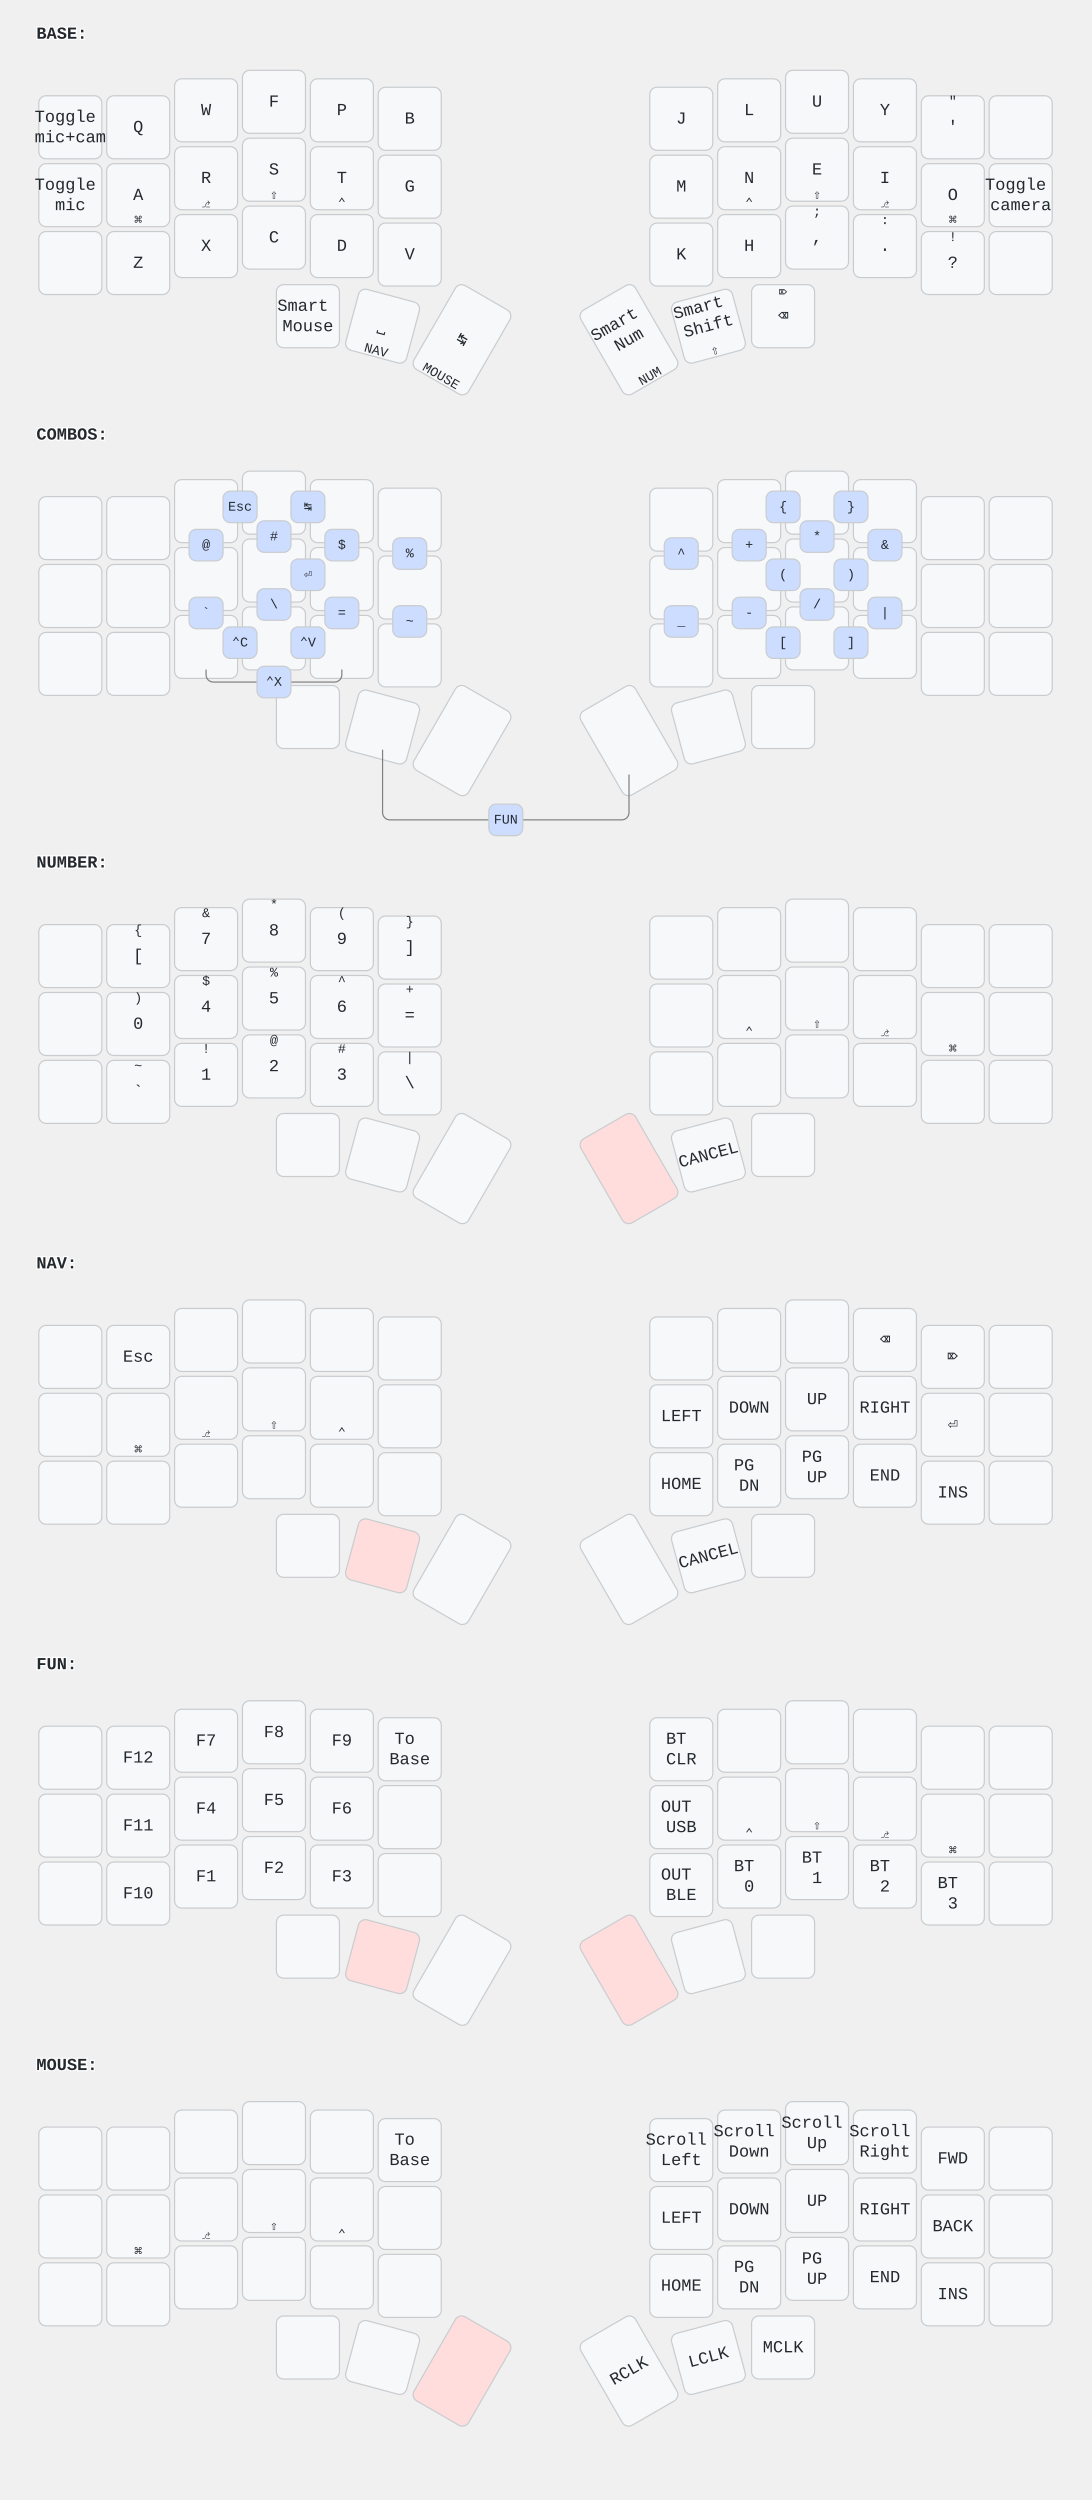
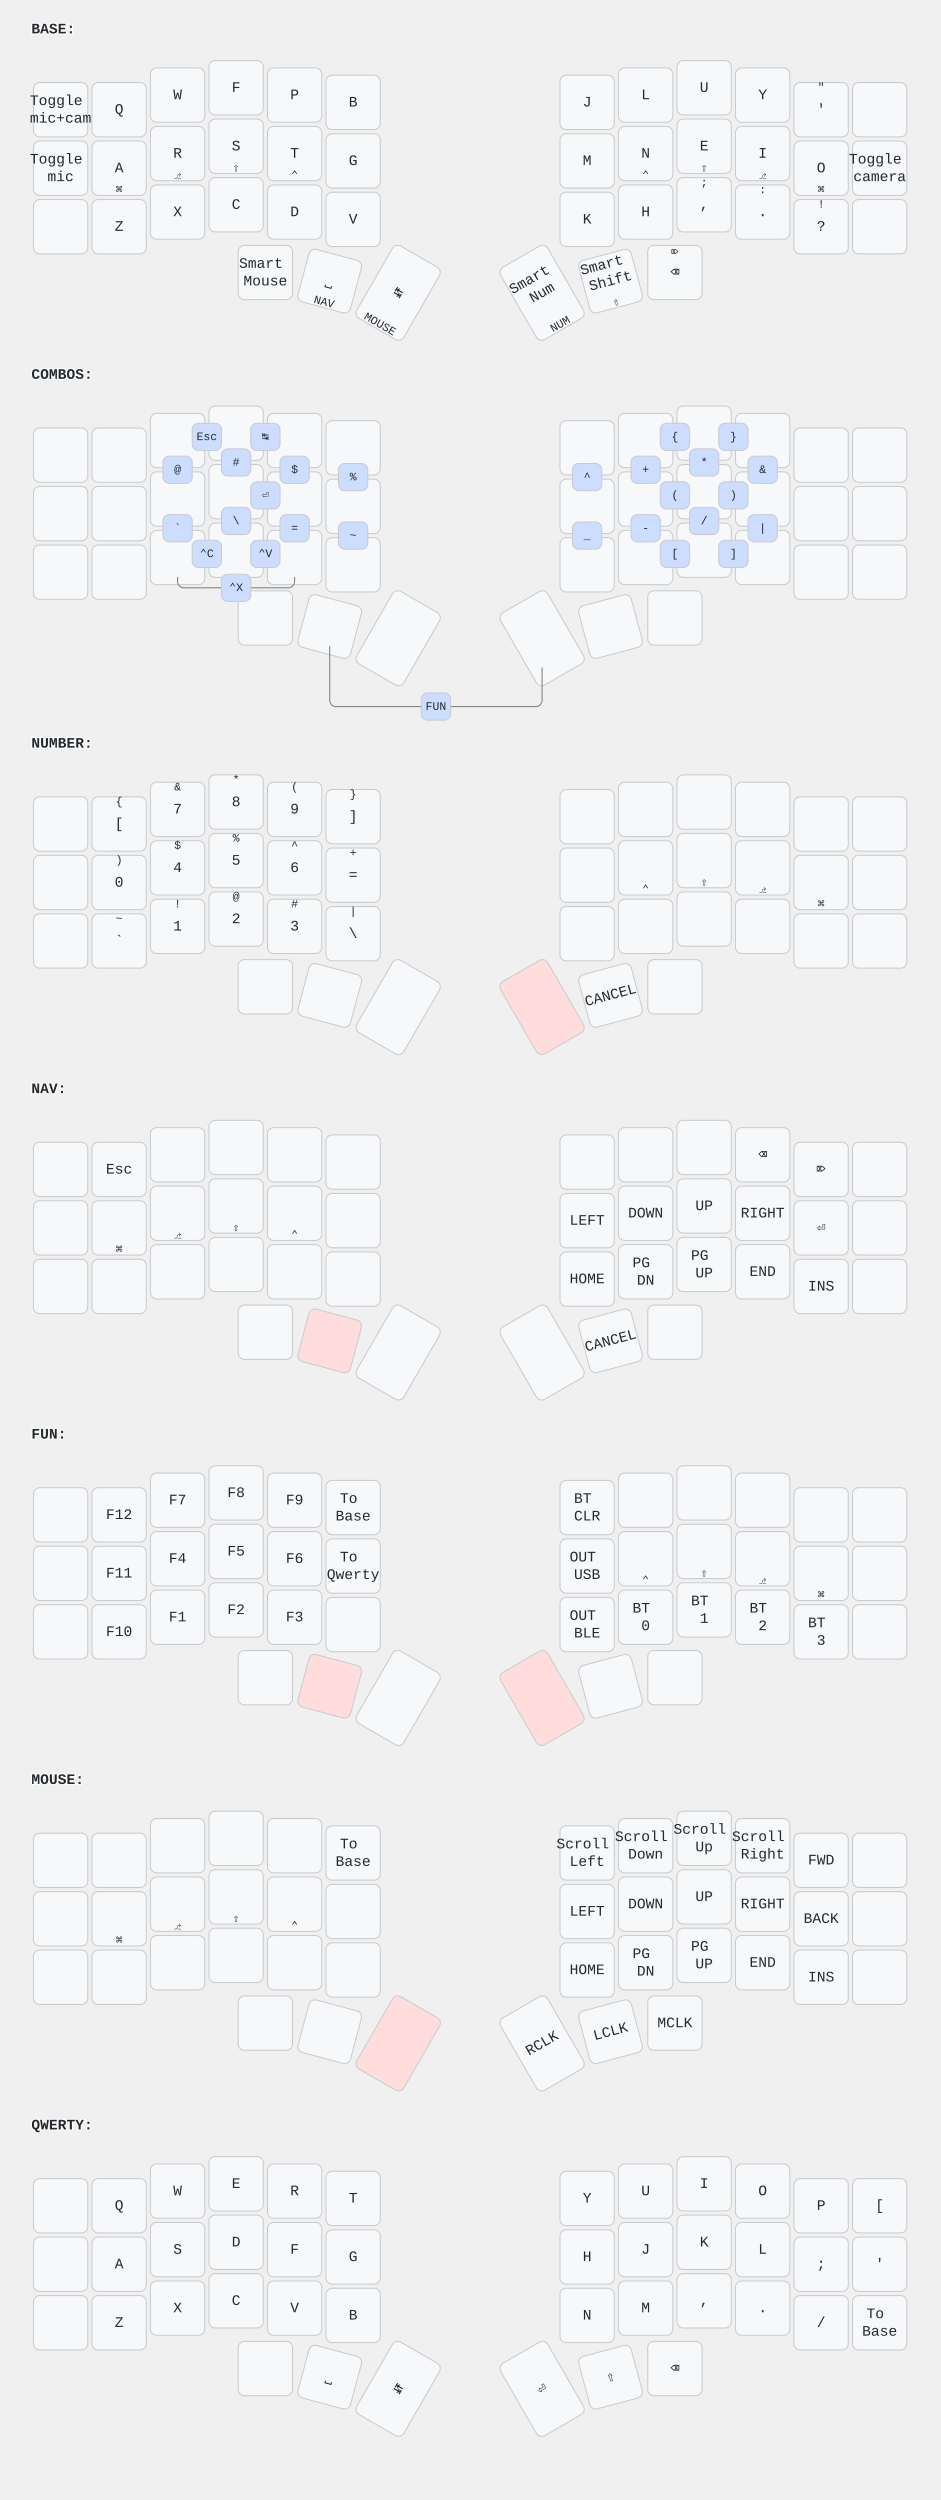
- <svg xmlns="http://www.w3.org/2000/svg" width="900.0" height="2062.318" viewBox="0 0 900.0 2062.318">
+ <svg xmlns="http://www.w3.org/2000/svg" width="900.0" height="2392.971" viewBox="0 0 900.0 2392.971">
  <style>/* font and background color specifications */
svg {
    font-family: SFMono-Regular,Consolas,Liberation Mono,Menlo,monospace;
    font-size: 14px;
    font-kerning: normal;
    text-rendering: optimizeLegibility;
    fill: #24292e;
}

/* default key styling */
rect {
    fill: #f6f8fa;
    stroke: #c9cccf;
    stroke-width: 1;
}

/* color accent for combo boxes */
rect.combo {
    fill: #cdf;
}

/* color accent for held keys */
rect.held, rect.combo.held {
    fill: #fdd;
}

/* color accent for ghost (optional) keys */
rect.ghost, rect.combo.ghost {
    fill: #ddd;
}

text {
    text-anchor: middle;
    dominant-baseline: middle;
}

/* styling for layer labels */
text.label {
    font-weight: bold;
    text-anchor: start;
    stroke: white;
    stroke-width: 2;
    paint-order: stroke;
}

/* styling for combo tap, and key hold/shifted label text */
text.combo, text.hold, text.shifted {
    font-size: 11px;
}

text.hold {
    text-anchor: middle;
    dominant-baseline: auto;
}

text.shifted {
    text-anchor: middle;
    dominant-baseline: hanging;
}

/* styling for hold/shifted label text in combo box */
text.combo.hold, text.combo.shifted {
    font-size: 8px;
}

/* styling for combo dendrons */
path {
    stroke-width: 1;
    stroke: gray;
    fill: none;
}
</style>
  <g class="layer-BASE">
    <text x="30.0" y="28.0" class="label">BASE:</text>
    <rect rx="6.0" ry="6.0" x="32.0" y="79.0" width="52.0" height="52.0" class="" />
    <text x="58.0" y="105.0" class="tap">
      <tspan x="58.0" dy="-0.6em">Toggle</tspan>
      <tspan x="58.0" dy="1.2em">mic+cam</tspan>
    </text>
    <rect rx="6.0" ry="6.0" x="88.0" y="79.0" width="52.0" height="52.0" class="" />
    <text x="114.0" y="105.0" class="tap">Q</text>
    <rect rx="6.0" ry="6.0" x="144.0" y="65.0" width="52.0" height="52.0" class="" />
    <text x="170.0" y="91.0" class="tap">W</text>
    <rect rx="6.0" ry="6.0" x="200.0" y="58.0" width="52.0" height="52.0" class="" />
    <text x="226.0" y="84.0" class="tap">F</text>
    <rect rx="6.0" ry="6.0" x="256.0" y="65.0" width="52.0" height="52.0" class="" />
    <text x="282.0" y="91.0" class="tap">P</text>
    <rect rx="6.0" ry="6.0" x="312.0" y="72.0" width="52.0" height="52.0" class="" />
    <text x="338.0" y="98.0" class="tap">B</text>
    <rect rx="6.0" ry="6.0" x="536.0" y="72.0" width="52.0" height="52.0" class="" />
    <text x="562.0" y="98.0" class="tap">J</text>
    <rect rx="6.0" ry="6.0" x="592.0" y="65.0" width="52.0" height="52.0" class="" />
    <text x="618.0" y="91.0" class="tap">L</text>
    <rect rx="6.0" ry="6.0" x="648.0" y="58.0" width="52.0" height="52.0" class="" />
    <text x="674.0" y="84.0" class="tap">U</text>
    <rect rx="6.0" ry="6.0" x="704.0" y="65.0" width="52.0" height="52.0" class="" />
    <text x="730.0" y="91.0" class="tap">Y</text>
    <rect rx="6.0" ry="6.0" x="760.0" y="79.0" width="52.0" height="52.0" class="" />
    <text x="786.0" y="105.0" class="tap">'</text>
    <text x="786.0" y="81.0" class="shifted">"</text>
    <rect rx="6.0" ry="6.0" x="816.0" y="79.0" width="52.0" height="52.0" class="" />
    <rect rx="6.0" ry="6.0" x="32.0" y="135.0" width="52.0" height="52.0" class="" />
    <text x="58.0" y="161.0" class="tap">
      <tspan x="58.0" dy="-0.6em">Toggle</tspan>
      <tspan x="58.0" dy="1.2em">mic</tspan>
    </text>
    <rect rx="6.0" ry="6.0" x="88.0" y="135.0" width="52.0" height="52.0" class="" />
    <text x="114.0" y="161.0" class="tap">A</text>
    <text x="114.0" y="185.0" class="hold">⌘</text>
    <rect rx="6.0" ry="6.0" x="144.0" y="121.0" width="52.0" height="52.0" class="" />
    <text x="170.0" y="147.0" class="tap">R</text>
    <text x="170.0" y="171.0" class="hold">⎇</text>
    <rect rx="6.0" ry="6.0" x="200.0" y="114.0" width="52.0" height="52.0" class="" />
    <text x="226.0" y="140.0" class="tap">S</text>
    <text x="226.0" y="164.0" class="hold">⇧</text>
    <rect rx="6.0" ry="6.0" x="256.0" y="121.0" width="52.0" height="52.0" class="" />
    <text x="282.0" y="147.0" class="tap">T</text>
    <text x="282.0" y="171.0" class="hold">⌃</text>
    <rect rx="6.0" ry="6.0" x="312.0" y="128.0" width="52.0" height="52.0" class="" />
    <text x="338.0" y="154.0" class="tap">G</text>
    <rect rx="6.0" ry="6.0" x="536.0" y="128.0" width="52.0" height="52.0" class="" />
    <text x="562.0" y="154.0" class="tap">M</text>
    <rect rx="6.0" ry="6.0" x="592.0" y="121.0" width="52.0" height="52.0" class="" />
    <text x="618.0" y="147.0" class="tap">N</text>
    <text x="618.0" y="171.0" class="hold">⌃</text>
    <rect rx="6.0" ry="6.0" x="648.0" y="114.0" width="52.0" height="52.0" class="" />
    <text x="674.0" y="140.0" class="tap">E</text>
    <text x="674.0" y="164.0" class="hold">⇧</text>
    <rect rx="6.0" ry="6.0" x="704.0" y="121.0" width="52.0" height="52.0" class="" />
    <text x="730.0" y="147.0" class="tap">I</text>
    <text x="730.0" y="171.0" class="hold">⎇</text>
    <rect rx="6.0" ry="6.0" x="760.0" y="135.0" width="52.0" height="52.0" class="" />
    <text x="786.0" y="161.0" class="tap">O</text>
    <text x="786.0" y="185.0" class="hold">⌘</text>
    <rect rx="6.0" ry="6.0" x="816.0" y="135.0" width="52.0" height="52.0" class="" />
    <text x="842.0" y="161.0" class="tap">
      <tspan x="842.0" dy="-0.6em">Toggle</tspan>
      <tspan x="842.0" dy="1.2em">camera</tspan>
    </text>
    <rect rx="6.0" ry="6.0" x="32.0" y="191.0" width="52.0" height="52.0" class="" />
    <rect rx="6.0" ry="6.0" x="88.0" y="191.0" width="52.0" height="52.0" class="" />
    <text x="114.0" y="217.0" class="tap">Z</text>
    <rect rx="6.0" ry="6.0" x="144.0" y="177.0" width="52.0" height="52.0" class="" />
    <text x="170.0" y="203.0" class="tap">X</text>
    <rect rx="6.0" ry="6.0" x="200.0" y="170.0" width="52.0" height="52.0" class="" />
    <text x="226.0" y="196.0" class="tap">C</text>
    <rect rx="6.0" ry="6.0" x="256.0" y="177.0" width="52.0" height="52.0" class="" />
    <text x="282.0" y="203.0" class="tap">D</text>
    <rect rx="6.0" ry="6.0" x="312.0" y="184.0" width="52.0" height="52.0" class="" />
    <text x="338.0" y="210.0" class="tap">V</text>
    <rect rx="6.0" ry="6.0" x="536.0" y="184.0" width="52.0" height="52.0" class="" />
    <text x="562.0" y="210.0" class="tap">K</text>
    <rect rx="6.0" ry="6.0" x="592.0" y="177.0" width="52.0" height="52.0" class="" />
    <text x="618.0" y="203.0" class="tap">H</text>
    <rect rx="6.0" ry="6.0" x="648.0" y="170.0" width="52.0" height="52.0" class="" />
    <text x="674.0" y="196.0" class="tap">,</text>
    <text x="674.0" y="172.0" class="shifted">;</text>
    <rect rx="6.0" ry="6.0" x="704.0" y="177.0" width="52.0" height="52.0" class="" />
    <text x="730.0" y="203.0" class="tap">.</text>
    <text x="730.0" y="179.0" class="shifted">:</text>
    <rect rx="6.0" ry="6.0" x="760.0" y="191.0" width="52.0" height="52.0" class="" />
    <text x="786.0" y="217.0" class="tap">?</text>
    <text x="786.0" y="193.0" class="shifted">!</text>
    <rect rx="6.0" ry="6.0" x="816.0" y="191.0" width="52.0" height="52.0" class="" />
    <rect rx="6.0" ry="6.0" x="228.0" y="234.848" width="52.0" height="52.0" class="" />
    <text x="254.0" y="260.848" class="tap">
      <tspan x="254.0" dy="-0.6em">Smart</tspan>
      <tspan x="254.0" dy="1.2em">Mouse</tspan>
    </text>
    <g transform="rotate(15.0, 315.6, 269.08)">
      <rect rx="6.0" ry="6.0" x="289.6" y="243.08" width="52.0" height="52.0" class="" />
      <text x="315.6" y="269.08" class="tap">⎵</text>
      <text x="315.6" y="293.08" class="hold">NAV</text>
    </g>
    <g transform="rotate(30.0, 381.12, 280.28)">
      <rect rx="6.0" ry="6.0" x="355.12" y="240.28" width="52.0" height="80.0" class="" />
      <text x="381.12" y="280.28" class="tap">↹</text>
      <text x="381.12" y="318.28" class="hold">MOUSE</text>
    </g>
    <g transform="rotate(-30.0, 518.88, 280.28)">
      <rect rx="6.0" ry="6.0" x="492.88" y="240.28" width="52.0" height="80.0" class="" />
      <text x="518.88" y="280.28" class="tap">
        <tspan x="518.88" dy="-1.2em">Smart</tspan>
        <tspan x="518.88" dy="1.2em">Num</tspan>
      </text>
      <text x="518.88" y="318.28" class="hold">NUM</text>
    </g>
    <g transform="rotate(-15.0, 584.4, 269.08)">
      <rect rx="6.0" ry="6.0" x="558.4" y="243.08" width="52.0" height="52.0" class="" />
      <text x="584.4" y="269.08" class="tap">
        <tspan x="584.4" dy="-1.2em">Smart</tspan>
        <tspan x="584.4" dy="1.2em">Shift</tspan>
      </text>
      <text x="584.4" y="293.08" class="hold">⇧</text>
    </g>
    <rect rx="6.0" ry="6.0" x="620.0" y="234.848" width="52.0" height="52.0" class="" />
    <text x="646.0" y="260.848" class="tap">⌫</text>
    <text x="646.0" y="236.848" class="shifted">⌦</text>
  </g>
  <g class="layer-COMBOS">
    <text x="30.0" y="358.653" class="label">COMBOS:</text>
    <rect rx="6.0" ry="6.0" x="32.0" y="409.653" width="52.0" height="52.0" class="" />
    <rect rx="6.0" ry="6.0" x="88.0" y="409.653" width="52.0" height="52.0" class="" />
    <rect rx="6.0" ry="6.0" x="144.0" y="395.653" width="52.0" height="52.0" class="" />
    <rect rx="6.0" ry="6.0" x="200.0" y="388.653" width="52.0" height="52.0" class="" />
    <rect rx="6.0" ry="6.0" x="256.0" y="395.653" width="52.0" height="52.0" class="" />
    <rect rx="6.0" ry="6.0" x="312.0" y="402.653" width="52.0" height="52.0" class="" />
    <rect rx="6.0" ry="6.0" x="536.0" y="402.653" width="52.0" height="52.0" class="" />
    <rect rx="6.0" ry="6.0" x="592.0" y="395.653" width="52.0" height="52.0" class="" />
    <rect rx="6.0" ry="6.0" x="648.0" y="388.653" width="52.0" height="52.0" class="" />
    <rect rx="6.0" ry="6.0" x="704.0" y="395.653" width="52.0" height="52.0" class="" />
    <rect rx="6.0" ry="6.0" x="760.0" y="409.653" width="52.0" height="52.0" class="" />
    <rect rx="6.0" ry="6.0" x="816.0" y="409.653" width="52.0" height="52.0" class="" />
    <rect rx="6.0" ry="6.0" x="32.0" y="465.653" width="52.0" height="52.0" class="" />
    <rect rx="6.0" ry="6.0" x="88.0" y="465.653" width="52.0" height="52.0" class="" />
    <rect rx="6.0" ry="6.0" x="144.0" y="451.653" width="52.0" height="52.0" class="" />
    <rect rx="6.0" ry="6.0" x="200.0" y="444.653" width="52.0" height="52.0" class="" />
    <rect rx="6.0" ry="6.0" x="256.0" y="451.653" width="52.0" height="52.0" class="" />
    <rect rx="6.0" ry="6.0" x="312.0" y="458.653" width="52.0" height="52.0" class="" />
    <rect rx="6.0" ry="6.0" x="536.0" y="458.653" width="52.0" height="52.0" class="" />
    <rect rx="6.0" ry="6.0" x="592.0" y="451.653" width="52.0" height="52.0" class="" />
    <rect rx="6.0" ry="6.0" x="648.0" y="444.653" width="52.0" height="52.0" class="" />
    <rect rx="6.0" ry="6.0" x="704.0" y="451.653" width="52.0" height="52.0" class="" />
    <rect rx="6.0" ry="6.0" x="760.0" y="465.653" width="52.0" height="52.0" class="" />
    <rect rx="6.0" ry="6.0" x="816.0" y="465.653" width="52.0" height="52.0" class="" />
    <rect rx="6.0" ry="6.0" x="32.0" y="521.653" width="52.0" height="52.0" class="" />
    <rect rx="6.0" ry="6.0" x="88.0" y="521.653" width="52.0" height="52.0" class="" />
    <rect rx="6.0" ry="6.0" x="144.0" y="507.653" width="52.0" height="52.0" class="" />
    <rect rx="6.0" ry="6.0" x="200.0" y="500.653" width="52.0" height="52.0" class="" />
    <rect rx="6.0" ry="6.0" x="256.0" y="507.653" width="52.0" height="52.0" class="" />
    <rect rx="6.0" ry="6.0" x="312.0" y="514.653" width="52.0" height="52.0" class="" />
    <rect rx="6.0" ry="6.0" x="536.0" y="514.653" width="52.0" height="52.0" class="" />
    <rect rx="6.0" ry="6.0" x="592.0" y="507.653" width="52.0" height="52.0" class="" />
    <rect rx="6.0" ry="6.0" x="648.0" y="500.653" width="52.0" height="52.0" class="" />
    <rect rx="6.0" ry="6.0" x="704.0" y="507.653" width="52.0" height="52.0" class="" />
    <rect rx="6.0" ry="6.0" x="760.0" y="521.653" width="52.0" height="52.0" class="" />
    <rect rx="6.0" ry="6.0" x="816.0" y="521.653" width="52.0" height="52.0" class="" />
    <rect rx="6.0" ry="6.0" x="228.0" y="565.501" width="52.0" height="52.0" class="" />
    <g transform="rotate(15.0, 315.6, 599.7331)">
      <rect rx="6.0" ry="6.0" x="289.6" y="573.733" width="52.0" height="52.0" class="" />
    </g>
    <g transform="rotate(30.0, 381.12, 610.9331)">
      <rect rx="6.0" ry="6.0" x="355.12" y="570.933" width="52.0" height="80.0" class="" />
    </g>
    <g transform="rotate(-30.0, 518.88, 610.9331)">
      <rect rx="6.0" ry="6.0" x="492.88" y="570.933" width="52.0" height="80.0" class="" />
    </g>
    <g transform="rotate(-15.0, 584.4, 599.7331)">
      <rect rx="6.0" ry="6.0" x="558.4" y="573.733" width="52.0" height="52.0" class="" />
    </g>
    <rect rx="6.0" ry="6.0" x="620.0" y="565.501" width="52.0" height="52.0" class="" />
    <rect rx="6.0" ry="6.0" x="184.0" y="405.153" width="28.0" height="26.0" class="combo" />
    <text x="198.0" y="418.153" class="combo">Esc</text>
    <rect rx="6.0" ry="6.0" x="240.0" y="405.153" width="28.0" height="26.0" class="combo" />
    <text x="254.0" y="418.153" class="combo">↹</text>
    <rect rx="6.0" ry="6.0" x="156.0" y="436.653" width="28.0" height="26.0" class="combo" />
    <text x="170.0" y="449.653" class="combo">@</text>
    <rect rx="6.0" ry="6.0" x="212.0" y="429.653" width="28.0" height="26.0" class="combo" />
    <text x="226.0" y="442.653" class="combo">#</text>
    <rect rx="6.0" ry="6.0" x="268.0" y="436.653" width="28.0" height="26.0" class="combo" />
    <text x="282.0" y="449.653" class="combo">$</text>
    <rect rx="6.0" ry="6.0" x="324.0" y="443.653" width="28.0" height="26.0" class="combo" />
    <text x="338.0" y="456.653" class="combo">%</text>
    <rect rx="6.0" ry="6.0" x="240.0" y="461.153" width="28.0" height="26.0" class="combo" />
    <text x="254.0" y="474.153" class="combo">⏎</text>
    <rect rx="6.0" ry="6.0" x="156.0" y="492.653" width="28.0" height="26.0" class="combo" />
    <text x="170.0" y="505.653" class="combo">`</text>
    <rect rx="6.0" ry="6.0" x="212.0" y="485.653" width="28.0" height="26.0" class="combo" />
    <text x="226.0" y="498.653" class="combo">\</text>
    <rect rx="6.0" ry="6.0" x="268.0" y="492.653" width="28.0" height="26.0" class="combo" />
    <text x="282.0" y="505.653" class="combo">=</text>
    <rect rx="6.0" ry="6.0" x="324.0" y="499.653" width="28.0" height="26.0" class="combo" />
    <text x="338.0" y="512.653" class="combo">~</text>
    <rect rx="6.0" ry="6.0" x="184.0" y="517.153" width="28.0" height="26.0" class="combo" />
    <text x="198.0" y="530.153" class="combo">⌃C</text>
    <rect rx="6.0" ry="6.0" x="240.0" y="517.153" width="28.0" height="26.0" class="combo" />
    <text x="254.0" y="530.153" class="combo">⌃V</text>
    <path d="M226.0,562.653 h-50.0 a6.0,6.0 0 0 1 -6.0,-6.0 v-4.333" />
    <path d="M226.0,562.653 h50.0 a6.0,6.0 0 0 0 6.0,-6.0 v-4.333" />
    <rect rx="6.0" ry="6.0" x="212.0" y="549.653" width="28.0" height="26.0" class="combo" />
    <text x="226.0" y="562.653" class="combo">⌃X</text>
    <rect rx="6.0" ry="6.0" x="632.0" y="405.153" width="28.0" height="26.0" class="combo" />
    <text x="646.0" y="418.153" class="combo">{</text>
    <rect rx="6.0" ry="6.0" x="688.0" y="405.153" width="28.0" height="26.0" class="combo" />
    <text x="702.0" y="418.153" class="combo">}</text>
    <rect rx="6.0" ry="6.0" x="632.0" y="461.153" width="28.0" height="26.0" class="combo" />
    <text x="646.0" y="474.153" class="combo">(</text>
    <rect rx="6.0" ry="6.0" x="688.0" y="461.153" width="28.0" height="26.0" class="combo" />
    <text x="702.0" y="474.153" class="combo">)</text>
    <rect rx="6.0" ry="6.0" x="632.0" y="517.153" width="28.0" height="26.0" class="combo" />
    <text x="646.0" y="530.153" class="combo">[</text>
    <rect rx="6.0" ry="6.0" x="688.0" y="517.153" width="28.0" height="26.0" class="combo" />
    <text x="702.0" y="530.153" class="combo">]</text>
    <rect rx="6.0" ry="6.0" x="548.0" y="443.653" width="28.0" height="26.0" class="combo" />
    <text x="562.0" y="456.653" class="combo">^</text>
    <rect rx="6.0" ry="6.0" x="604.0" y="436.653" width="28.0" height="26.0" class="combo" />
    <text x="618.0" y="449.653" class="combo">+</text>
    <rect rx="6.0" ry="6.0" x="660.0" y="429.653" width="28.0" height="26.0" class="combo" />
    <text x="674.0" y="442.653" class="combo">*</text>
    <rect rx="6.0" ry="6.0" x="716.0" y="436.653" width="28.0" height="26.0" class="combo" />
    <text x="730.0" y="449.653" class="combo">&amp;</text>
    <rect rx="6.0" ry="6.0" x="548.0" y="499.653" width="28.0" height="26.0" class="combo" />
    <text x="562.0" y="512.653" class="combo">_</text>
    <rect rx="6.0" ry="6.0" x="604.0" y="492.653" width="28.0" height="26.0" class="combo" />
    <text x="618.0" y="505.653" class="combo">-</text>
    <rect rx="6.0" ry="6.0" x="660.0" y="485.653" width="28.0" height="26.0" class="combo" />
    <text x="674.0" y="498.653" class="combo">/</text>
    <rect rx="6.0" ry="6.0" x="716.0" y="492.653" width="28.0" height="26.0" class="combo" />
    <text x="730.0" y="505.653" class="combo">|</text>
    <path d="M417.24,676.333 h-95.64 a6.0,6.0 0 0 1 -6.0,-6.0 v-51.933" />
    <path d="M417.24,676.333 h95.64 a6.0,6.0 0 0 0 6.0,-6.0 v-31.4" />
    <rect rx="6.0" ry="6.0" x="403.24" y="663.333" width="28.0" height="26.0" class="combo" />
    <text x="417.24" y="676.333" class="combo">FUN</text>
  </g>
  <g class="layer-NUMBER">
    <text x="30.0" y="711.706" class="label">NUMBER:</text>
    <rect rx="6.0" ry="6.0" x="32.0" y="762.706" width="52.0" height="52.0" class="" />
    <rect rx="6.0" ry="6.0" x="88.0" y="762.706" width="52.0" height="52.0" class="" />
    <text x="114.0" y="788.706" class="tap">[</text>
    <text x="114.0" y="764.706" class="shifted">{</text>
    <rect rx="6.0" ry="6.0" x="144.0" y="748.706" width="52.0" height="52.0" class="" />
    <text x="170.0" y="774.706" class="tap">7</text>
    <text x="170.0" y="750.706" class="shifted">&amp;</text>
    <rect rx="6.0" ry="6.0" x="200.0" y="741.706" width="52.0" height="52.0" class="" />
    <text x="226.0" y="767.706" class="tap">8</text>
    <text x="226.0" y="743.706" class="shifted">*</text>
    <rect rx="6.0" ry="6.0" x="256.0" y="748.706" width="52.0" height="52.0" class="" />
    <text x="282.0" y="774.706" class="tap">9</text>
    <text x="282.0" y="750.706" class="shifted">(</text>
    <rect rx="6.0" ry="6.0" x="312.0" y="755.706" width="52.0" height="52.0" class="" />
    <text x="338.0" y="781.706" class="tap">]</text>
    <text x="338.0" y="757.706" class="shifted">}</text>
    <rect rx="6.0" ry="6.0" x="536.0" y="755.706" width="52.0" height="52.0" class="" />
    <rect rx="6.0" ry="6.0" x="592.0" y="748.706" width="52.0" height="52.0" class="" />
    <rect rx="6.0" ry="6.0" x="648.0" y="741.706" width="52.0" height="52.0" class="" />
    <rect rx="6.0" ry="6.0" x="704.0" y="748.706" width="52.0" height="52.0" class="" />
    <rect rx="6.0" ry="6.0" x="760.0" y="762.706" width="52.0" height="52.0" class="" />
    <rect rx="6.0" ry="6.0" x="816.0" y="762.706" width="52.0" height="52.0" class="" />
    <rect rx="6.0" ry="6.0" x="32.0" y="818.706" width="52.0" height="52.0" class="" />
    <rect rx="6.0" ry="6.0" x="88.0" y="818.706" width="52.0" height="52.0" class="" />
    <text x="114.0" y="844.706" class="tap">0</text>
    <text x="114.0" y="820.706" class="shifted">)</text>
    <rect rx="6.0" ry="6.0" x="144.0" y="804.706" width="52.0" height="52.0" class="" />
    <text x="170.0" y="830.706" class="tap">4</text>
    <text x="170.0" y="806.706" class="shifted">$</text>
    <rect rx="6.0" ry="6.0" x="200.0" y="797.706" width="52.0" height="52.0" class="" />
    <text x="226.0" y="823.706" class="tap">5</text>
    <text x="226.0" y="799.706" class="shifted">%</text>
    <rect rx="6.0" ry="6.0" x="256.0" y="804.706" width="52.0" height="52.0" class="" />
    <text x="282.0" y="830.706" class="tap">6</text>
    <text x="282.0" y="806.706" class="shifted">^</text>
    <rect rx="6.0" ry="6.0" x="312.0" y="811.706" width="52.0" height="52.0" class="" />
    <text x="338.0" y="837.706" class="tap">=</text>
    <text x="338.0" y="813.706" class="shifted">+</text>
    <rect rx="6.0" ry="6.0" x="536.0" y="811.706" width="52.0" height="52.0" class="" />
    <rect rx="6.0" ry="6.0" x="592.0" y="804.706" width="52.0" height="52.0" class="" />
    <text x="618.0" y="854.706" class="hold">⌃</text>
    <rect rx="6.0" ry="6.0" x="648.0" y="797.706" width="52.0" height="52.0" class="" />
    <text x="674.0" y="847.706" class="hold">⇧</text>
    <rect rx="6.0" ry="6.0" x="704.0" y="804.706" width="52.0" height="52.0" class="" />
    <text x="730.0" y="854.706" class="hold">⎇</text>
    <rect rx="6.0" ry="6.0" x="760.0" y="818.706" width="52.0" height="52.0" class="" />
    <text x="786.0" y="868.706" class="hold">⌘</text>
    <rect rx="6.0" ry="6.0" x="816.0" y="818.706" width="52.0" height="52.0" class="" />
    <rect rx="6.0" ry="6.0" x="32.0" y="874.706" width="52.0" height="52.0" class="" />
    <rect rx="6.0" ry="6.0" x="88.0" y="874.706" width="52.0" height="52.0" class="" />
    <text x="114.0" y="900.706" class="tap">`</text>
    <text x="114.0" y="876.706" class="shifted">~</text>
    <rect rx="6.0" ry="6.0" x="144.0" y="860.706" width="52.0" height="52.0" class="" />
    <text x="170.0" y="886.706" class="tap">1</text>
    <text x="170.0" y="862.706" class="shifted">!</text>
    <rect rx="6.0" ry="6.0" x="200.0" y="853.706" width="52.0" height="52.0" class="" />
    <text x="226.0" y="879.706" class="tap">2</text>
    <text x="226.0" y="855.706" class="shifted">@</text>
    <rect rx="6.0" ry="6.0" x="256.0" y="860.706" width="52.0" height="52.0" class="" />
    <text x="282.0" y="886.706" class="tap">3</text>
    <text x="282.0" y="862.706" class="shifted">#</text>
    <rect rx="6.0" ry="6.0" x="312.0" y="867.706" width="52.0" height="52.0" class="" />
    <text x="338.0" y="893.706" class="tap">\</text>
    <text x="338.0" y="869.706" class="shifted">|</text>
    <rect rx="6.0" ry="6.0" x="536.0" y="867.706" width="52.0" height="52.0" class="" />
    <rect rx="6.0" ry="6.0" x="592.0" y="860.706" width="52.0" height="52.0" class="" />
    <rect rx="6.0" ry="6.0" x="648.0" y="853.706" width="52.0" height="52.0" class="" />
    <rect rx="6.0" ry="6.0" x="704.0" y="860.706" width="52.0" height="52.0" class="" />
    <rect rx="6.0" ry="6.0" x="760.0" y="874.706" width="52.0" height="52.0" class="" />
    <rect rx="6.0" ry="6.0" x="816.0" y="874.706" width="52.0" height="52.0" class="" />
    <rect rx="6.0" ry="6.0" x="228.0" y="918.554" width="52.0" height="52.0" class="" />
    <g transform="rotate(15.0, 315.6, 952.7861)">
      <rect rx="6.0" ry="6.0" x="289.6" y="926.786" width="52.0" height="52.0" class="" />
    </g>
    <g transform="rotate(30.0, 381.12, 963.9861)">
      <rect rx="6.0" ry="6.0" x="355.12" y="923.986" width="52.0" height="80.0" class="" />
    </g>
    <g transform="rotate(-30.0, 518.88, 963.9861)">
      <rect rx="6.0" ry="6.0" x="492.88" y="923.986" width="52.0" height="80.0" class="held" />
    </g>
    <g transform="rotate(-15.0, 584.4, 952.7861)">
      <rect rx="6.0" ry="6.0" x="558.4" y="926.786" width="52.0" height="52.0" class="" />
      <text x="584.4" y="952.786" class="tap">CANCEL</text>
    </g>
    <rect rx="6.0" ry="6.0" x="620.0" y="918.554" width="52.0" height="52.0" class="" />
  </g>
  <g class="layer-NAV">
    <text x="30.0" y="1042.359" class="label">NAV:</text>
    <rect rx="6.0" ry="6.0" x="32.0" y="1093.359" width="52.0" height="52.0" class="" />
    <rect rx="6.0" ry="6.0" x="88.0" y="1093.359" width="52.0" height="52.0" class="" />
    <text x="114.0" y="1119.359" class="tap">Esc</text>
    <rect rx="6.0" ry="6.0" x="144.0" y="1079.359" width="52.0" height="52.0" class="" />
    <rect rx="6.0" ry="6.0" x="200.0" y="1072.359" width="52.0" height="52.0" class="" />
    <rect rx="6.0" ry="6.0" x="256.0" y="1079.359" width="52.0" height="52.0" class="" />
    <rect rx="6.0" ry="6.0" x="312.0" y="1086.359" width="52.0" height="52.0" class="" />
    <rect rx="6.0" ry="6.0" x="536.0" y="1086.359" width="52.0" height="52.0" class="" />
    <rect rx="6.0" ry="6.0" x="592.0" y="1079.359" width="52.0" height="52.0" class="" />
    <rect rx="6.0" ry="6.0" x="648.0" y="1072.359" width="52.0" height="52.0" class="" />
    <rect rx="6.0" ry="6.0" x="704.0" y="1079.359" width="52.0" height="52.0" class="" />
    <text x="730.0" y="1105.359" class="tap">⌫</text>
    <rect rx="6.0" ry="6.0" x="760.0" y="1093.359" width="52.0" height="52.0" class="" />
    <text x="786.0" y="1119.359" class="tap">⌦</text>
    <rect rx="6.0" ry="6.0" x="816.0" y="1093.359" width="52.0" height="52.0" class="" />
    <rect rx="6.0" ry="6.0" x="32.0" y="1149.359" width="52.0" height="52.0" class="" />
    <rect rx="6.0" ry="6.0" x="88.0" y="1149.359" width="52.0" height="52.0" class="" />
    <text x="114.0" y="1199.359" class="hold">⌘</text>
    <rect rx="6.0" ry="6.0" x="144.0" y="1135.359" width="52.0" height="52.0" class="" />
    <text x="170.0" y="1185.359" class="hold">⎇</text>
    <rect rx="6.0" ry="6.0" x="200.0" y="1128.359" width="52.0" height="52.0" class="" />
    <text x="226.0" y="1178.359" class="hold">⇧</text>
    <rect rx="6.0" ry="6.0" x="256.0" y="1135.359" width="52.0" height="52.0" class="" />
    <text x="282.0" y="1185.359" class="hold">⌃</text>
    <rect rx="6.0" ry="6.0" x="312.0" y="1142.359" width="52.0" height="52.0" class="" />
    <rect rx="6.0" ry="6.0" x="536.0" y="1142.359" width="52.0" height="52.0" class="" />
    <text x="562.0" y="1168.359" class="tap">LEFT</text>
    <rect rx="6.0" ry="6.0" x="592.0" y="1135.359" width="52.0" height="52.0" class="" />
    <text x="618.0" y="1161.359" class="tap">DOWN</text>
    <rect rx="6.0" ry="6.0" x="648.0" y="1128.359" width="52.0" height="52.0" class="" />
    <text x="674.0" y="1154.359" class="tap">UP</text>
    <rect rx="6.0" ry="6.0" x="704.0" y="1135.359" width="52.0" height="52.0" class="" />
    <text x="730.0" y="1161.359" class="tap">RIGHT</text>
    <rect rx="6.0" ry="6.0" x="760.0" y="1149.359" width="52.0" height="52.0" class="" />
    <text x="786.0" y="1175.359" class="tap">⏎</text>
    <rect rx="6.0" ry="6.0" x="816.0" y="1149.359" width="52.0" height="52.0" class="" />
    <rect rx="6.0" ry="6.0" x="32.0" y="1205.359" width="52.0" height="52.0" class="" />
    <rect rx="6.0" ry="6.0" x="88.0" y="1205.359" width="52.0" height="52.0" class="" />
    <rect rx="6.0" ry="6.0" x="144.0" y="1191.359" width="52.0" height="52.0" class="" />
    <rect rx="6.0" ry="6.0" x="200.0" y="1184.359" width="52.0" height="52.0" class="" />
    <rect rx="6.0" ry="6.0" x="256.0" y="1191.359" width="52.0" height="52.0" class="" />
    <rect rx="6.0" ry="6.0" x="312.0" y="1198.359" width="52.0" height="52.0" class="" />
    <rect rx="6.0" ry="6.0" x="536.0" y="1198.359" width="52.0" height="52.0" class="" />
    <text x="562.0" y="1224.359" class="tap">HOME</text>
    <rect rx="6.0" ry="6.0" x="592.0" y="1191.359" width="52.0" height="52.0" class="" />
    <text x="618.0" y="1217.359" class="tap">
      <tspan x="618.0" dy="-0.6em">PG</tspan>
      <tspan x="618.0" dy="1.2em">DN</tspan>
    </text>
    <rect rx="6.0" ry="6.0" x="648.0" y="1184.359" width="52.0" height="52.0" class="" />
    <text x="674.0" y="1210.359" class="tap">
      <tspan x="674.0" dy="-0.6em">PG</tspan>
      <tspan x="674.0" dy="1.2em">UP</tspan>
    </text>
    <rect rx="6.0" ry="6.0" x="704.0" y="1191.359" width="52.0" height="52.0" class="" />
    <text x="730.0" y="1217.359" class="tap">END</text>
    <rect rx="6.0" ry="6.0" x="760.0" y="1205.359" width="52.0" height="52.0" class="" />
    <text x="786.0" y="1231.359" class="tap">INS</text>
    <rect rx="6.0" ry="6.0" x="816.0" y="1205.359" width="52.0" height="52.0" class="" />
    <rect rx="6.0" ry="6.0" x="228.0" y="1249.207" width="52.0" height="52.0" class="" />
    <g transform="rotate(15.0, 315.6, 1283.439)">
      <rect rx="6.0" ry="6.0" x="289.6" y="1257.439" width="52.0" height="52.0" class="held" />
    </g>
    <g transform="rotate(30.0, 381.12, 1294.639)">
      <rect rx="6.0" ry="6.0" x="355.12" y="1254.639" width="52.0" height="80.0" class="" />
    </g>
    <g transform="rotate(-30.0, 518.88, 1294.639)">
      <rect rx="6.0" ry="6.0" x="492.88" y="1254.639" width="52.0" height="80.0" class="" />
    </g>
    <g transform="rotate(-15.0, 584.4, 1283.439)">
      <rect rx="6.0" ry="6.0" x="558.4" y="1257.439" width="52.0" height="52.0" class="" />
      <text x="584.4" y="1283.439" class="tap">CANCEL</text>
    </g>
    <rect rx="6.0" ry="6.0" x="620.0" y="1249.207" width="52.0" height="52.0" class="" />
  </g>
  <g class="layer-FUN">
    <text x="30.0" y="1373.012" class="label">FUN:</text>
    <rect rx="6.0" ry="6.0" x="32.0" y="1424.012" width="52.0" height="52.0" class="" />
    <rect rx="6.0" ry="6.0" x="88.0" y="1424.012" width="52.0" height="52.0" class="" />
    <text x="114.0" y="1450.012" class="tap">F12</text>
    <rect rx="6.0" ry="6.0" x="144.0" y="1410.012" width="52.0" height="52.0" class="" />
    <text x="170.0" y="1436.012" class="tap">F7</text>
    <rect rx="6.0" ry="6.0" x="200.0" y="1403.012" width="52.0" height="52.0" class="" />
    <text x="226.0" y="1429.012" class="tap">F8</text>
    <rect rx="6.0" ry="6.0" x="256.0" y="1410.012" width="52.0" height="52.0" class="" />
    <text x="282.0" y="1436.012" class="tap">F9</text>
    <rect rx="6.0" ry="6.0" x="312.0" y="1417.012" width="52.0" height="52.0" class="" />
    <text x="338.0" y="1443.012" class="tap">
      <tspan x="338.0" dy="-0.6em">To</tspan>
      <tspan x="338.0" dy="1.2em">Base</tspan>
    </text>
    <rect rx="6.0" ry="6.0" x="536.0" y="1417.012" width="52.0" height="52.0" class="" />
    <text x="562.0" y="1443.012" class="tap">
      <tspan x="562.0" dy="-0.6em">BT</tspan>
      <tspan x="562.0" dy="1.2em">CLR</tspan>
    </text>
    <rect rx="6.0" ry="6.0" x="592.0" y="1410.012" width="52.0" height="52.0" class="" />
    <rect rx="6.0" ry="6.0" x="648.0" y="1403.012" width="52.0" height="52.0" class="" />
    <rect rx="6.0" ry="6.0" x="704.0" y="1410.012" width="52.0" height="52.0" class="" />
    <rect rx="6.0" ry="6.0" x="760.0" y="1424.012" width="52.0" height="52.0" class="" />
    <rect rx="6.0" ry="6.0" x="816.0" y="1424.012" width="52.0" height="52.0" class="" />
    <rect rx="6.0" ry="6.0" x="32.0" y="1480.012" width="52.0" height="52.0" class="" />
    <rect rx="6.0" ry="6.0" x="88.0" y="1480.012" width="52.0" height="52.0" class="" />
    <text x="114.0" y="1506.012" class="tap">F11</text>
    <rect rx="6.0" ry="6.0" x="144.0" y="1466.012" width="52.0" height="52.0" class="" />
    <text x="170.0" y="1492.012" class="tap">F4</text>
    <rect rx="6.0" ry="6.0" x="200.0" y="1459.012" width="52.0" height="52.0" class="" />
    <text x="226.0" y="1485.012" class="tap">F5</text>
    <rect rx="6.0" ry="6.0" x="256.0" y="1466.012" width="52.0" height="52.0" class="" />
    <text x="282.0" y="1492.012" class="tap">F6</text>
    <rect rx="6.0" ry="6.0" x="312.0" y="1473.012" width="52.0" height="52.0" class="" />
+     <text x="338.0" y="1499.012" class="tap">
+       <tspan x="338.0" dy="-0.6em">To</tspan>
+       <tspan x="338.0" dy="1.2em">Qwerty</tspan>
+     </text>
    <rect rx="6.0" ry="6.0" x="536.0" y="1473.012" width="52.0" height="52.0" class="" />
    <text x="562.0" y="1499.012" class="tap">
      <tspan x="562.0" dy="-0.6em">OUT</tspan>
      <tspan x="562.0" dy="1.2em">USB</tspan>
    </text>
    <rect rx="6.0" ry="6.0" x="592.0" y="1466.012" width="52.0" height="52.0" class="" />
    <text x="618.0" y="1516.012" class="hold">⌃</text>
    <rect rx="6.0" ry="6.0" x="648.0" y="1459.012" width="52.0" height="52.0" class="" />
    <text x="674.0" y="1509.012" class="hold">⇧</text>
    <rect rx="6.0" ry="6.0" x="704.0" y="1466.012" width="52.0" height="52.0" class="" />
    <text x="730.0" y="1516.012" class="hold">⎇</text>
    <rect rx="6.0" ry="6.0" x="760.0" y="1480.012" width="52.0" height="52.0" class="" />
    <text x="786.0" y="1530.012" class="hold">⌘</text>
    <rect rx="6.0" ry="6.0" x="816.0" y="1480.012" width="52.0" height="52.0" class="" />
    <rect rx="6.0" ry="6.0" x="32.0" y="1536.012" width="52.0" height="52.0" class="" />
    <rect rx="6.0" ry="6.0" x="88.0" y="1536.012" width="52.0" height="52.0" class="" />
    <text x="114.0" y="1562.012" class="tap">F10</text>
    <rect rx="6.0" ry="6.0" x="144.0" y="1522.012" width="52.0" height="52.0" class="" />
    <text x="170.0" y="1548.012" class="tap">F1</text>
    <rect rx="6.0" ry="6.0" x="200.0" y="1515.012" width="52.0" height="52.0" class="" />
    <text x="226.0" y="1541.012" class="tap">F2</text>
    <rect rx="6.0" ry="6.0" x="256.0" y="1522.012" width="52.0" height="52.0" class="" />
    <text x="282.0" y="1548.012" class="tap">F3</text>
    <rect rx="6.0" ry="6.0" x="312.0" y="1529.012" width="52.0" height="52.0" class="" />
    <rect rx="6.0" ry="6.0" x="536.0" y="1529.012" width="52.0" height="52.0" class="" />
    <text x="562.0" y="1555.012" class="tap">
      <tspan x="562.0" dy="-0.6em">OUT</tspan>
      <tspan x="562.0" dy="1.2em">BLE</tspan>
    </text>
    <rect rx="6.0" ry="6.0" x="592.0" y="1522.012" width="52.0" height="52.0" class="" />
    <text x="618.0" y="1548.012" class="tap">
      <tspan x="618.0" dy="-0.6em">BT</tspan>
      <tspan x="618.0" dy="1.2em">0</tspan>
    </text>
    <rect rx="6.0" ry="6.0" x="648.0" y="1515.012" width="52.0" height="52.0" class="" />
    <text x="674.0" y="1541.012" class="tap">
      <tspan x="674.0" dy="-0.6em">BT</tspan>
      <tspan x="674.0" dy="1.2em">1</tspan>
    </text>
    <rect rx="6.0" ry="6.0" x="704.0" y="1522.012" width="52.0" height="52.0" class="" />
    <text x="730.0" y="1548.012" class="tap">
      <tspan x="730.0" dy="-0.6em">BT</tspan>
      <tspan x="730.0" dy="1.2em">2</tspan>
    </text>
    <rect rx="6.0" ry="6.0" x="760.0" y="1536.012" width="52.0" height="52.0" class="" />
    <text x="786.0" y="1562.012" class="tap">
      <tspan x="786.0" dy="-0.6em">BT</tspan>
      <tspan x="786.0" dy="1.2em">3</tspan>
    </text>
    <rect rx="6.0" ry="6.0" x="816.0" y="1536.012" width="52.0" height="52.0" class="" />
    <rect rx="6.0" ry="6.0" x="228.0" y="1579.86" width="52.0" height="52.0" class="" />
    <g transform="rotate(15.0, 315.6, 1614.092)">
      <rect rx="6.0" ry="6.0" x="289.6" y="1588.092" width="52.0" height="52.0" class="held" />
    </g>
    <g transform="rotate(30.0, 381.12, 1625.292)">
      <rect rx="6.0" ry="6.0" x="355.12" y="1585.292" width="52.0" height="80.0" class="" />
    </g>
    <g transform="rotate(-30.0, 518.88, 1625.292)">
      <rect rx="6.0" ry="6.0" x="492.88" y="1585.292" width="52.0" height="80.0" class="held" />
    </g>
    <g transform="rotate(-15.0, 584.4, 1614.092)">
      <rect rx="6.0" ry="6.0" x="558.4" y="1588.092" width="52.0" height="52.0" class="" />
    </g>
    <rect rx="6.0" ry="6.0" x="620.0" y="1579.86" width="52.0" height="52.0" class="" />
  </g>
  <g class="layer-MOUSE">
    <text x="30.0" y="1703.665" class="label">MOUSE:</text>
    <rect rx="6.0" ry="6.0" x="32.0" y="1754.665" width="52.0" height="52.0" class="" />
    <rect rx="6.0" ry="6.0" x="88.0" y="1754.665" width="52.0" height="52.0" class="" />
    <rect rx="6.0" ry="6.0" x="144.0" y="1740.665" width="52.0" height="52.0" class="" />
    <rect rx="6.0" ry="6.0" x="200.0" y="1733.665" width="52.0" height="52.0" class="" />
    <rect rx="6.0" ry="6.0" x="256.0" y="1740.665" width="52.0" height="52.0" class="" />
    <rect rx="6.0" ry="6.0" x="312.0" y="1747.665" width="52.0" height="52.0" class="" />
    <text x="338.0" y="1773.665" class="tap">
      <tspan x="338.0" dy="-0.6em">To</tspan>
      <tspan x="338.0" dy="1.2em">Base</tspan>
    </text>
    <rect rx="6.0" ry="6.0" x="536.0" y="1747.665" width="52.0" height="52.0" class="" />
    <text x="562.0" y="1773.665" class="tap">
      <tspan x="562.0" dy="-0.6em">Scroll</tspan>
      <tspan x="562.0" dy="1.2em">Left</tspan>
    </text>
    <rect rx="6.0" ry="6.0" x="592.0" y="1740.665" width="52.0" height="52.0" class="" />
    <text x="618.0" y="1766.665" class="tap">
      <tspan x="618.0" dy="-0.6em">Scroll</tspan>
      <tspan x="618.0" dy="1.2em">Down</tspan>
    </text>
    <rect rx="6.0" ry="6.0" x="648.0" y="1733.665" width="52.0" height="52.0" class="" />
    <text x="674.0" y="1759.665" class="tap">
      <tspan x="674.0" dy="-0.6em">Scroll</tspan>
      <tspan x="674.0" dy="1.2em">Up</tspan>
    </text>
    <rect rx="6.0" ry="6.0" x="704.0" y="1740.665" width="52.0" height="52.0" class="" />
    <text x="730.0" y="1766.665" class="tap">
      <tspan x="730.0" dy="-0.6em">Scroll</tspan>
      <tspan x="730.0" dy="1.2em">Right</tspan>
    </text>
    <rect rx="6.0" ry="6.0" x="760.0" y="1754.665" width="52.0" height="52.0" class="" />
    <text x="786.0" y="1780.665" class="tap">FWD</text>
    <rect rx="6.0" ry="6.0" x="816.0" y="1754.665" width="52.0" height="52.0" class="" />
    <rect rx="6.0" ry="6.0" x="32.0" y="1810.665" width="52.0" height="52.0" class="" />
    <rect rx="6.0" ry="6.0" x="88.0" y="1810.665" width="52.0" height="52.0" class="" />
    <text x="114.0" y="1860.665" class="hold">⌘</text>
    <rect rx="6.0" ry="6.0" x="144.0" y="1796.665" width="52.0" height="52.0" class="" />
    <text x="170.0" y="1846.665" class="hold">⎇</text>
    <rect rx="6.0" ry="6.0" x="200.0" y="1789.665" width="52.0" height="52.0" class="" />
    <text x="226.0" y="1839.665" class="hold">⇧</text>
    <rect rx="6.0" ry="6.0" x="256.0" y="1796.665" width="52.0" height="52.0" class="" />
    <text x="282.0" y="1846.665" class="hold">⌃</text>
    <rect rx="6.0" ry="6.0" x="312.0" y="1803.665" width="52.0" height="52.0" class="" />
    <rect rx="6.0" ry="6.0" x="536.0" y="1803.665" width="52.0" height="52.0" class="" />
    <text x="562.0" y="1829.665" class="tap">LEFT</text>
    <rect rx="6.0" ry="6.0" x="592.0" y="1796.665" width="52.0" height="52.0" class="" />
    <text x="618.0" y="1822.665" class="tap">DOWN</text>
    <rect rx="6.0" ry="6.0" x="648.0" y="1789.665" width="52.0" height="52.0" class="" />
    <text x="674.0" y="1815.665" class="tap">UP</text>
    <rect rx="6.0" ry="6.0" x="704.0" y="1796.665" width="52.0" height="52.0" class="" />
    <text x="730.0" y="1822.665" class="tap">RIGHT</text>
    <rect rx="6.0" ry="6.0" x="760.0" y="1810.665" width="52.0" height="52.0" class="" />
    <text x="786.0" y="1836.665" class="tap">BACK</text>
    <rect rx="6.0" ry="6.0" x="816.0" y="1810.665" width="52.0" height="52.0" class="" />
    <rect rx="6.0" ry="6.0" x="32.0" y="1866.665" width="52.0" height="52.0" class="" />
    <rect rx="6.0" ry="6.0" x="88.0" y="1866.665" width="52.0" height="52.0" class="" />
    <rect rx="6.0" ry="6.0" x="144.0" y="1852.665" width="52.0" height="52.0" class="" />
    <rect rx="6.0" ry="6.0" x="200.0" y="1845.665" width="52.0" height="52.0" class="" />
    <rect rx="6.0" ry="6.0" x="256.0" y="1852.665" width="52.0" height="52.0" class="" />
    <rect rx="6.0" ry="6.0" x="312.0" y="1859.665" width="52.0" height="52.0" class="" />
    <rect rx="6.0" ry="6.0" x="536.0" y="1859.665" width="52.0" height="52.0" class="" />
    <text x="562.0" y="1885.665" class="tap">HOME</text>
    <rect rx="6.0" ry="6.0" x="592.0" y="1852.665" width="52.0" height="52.0" class="" />
    <text x="618.0" y="1878.665" class="tap">
      <tspan x="618.0" dy="-0.6em">PG</tspan>
      <tspan x="618.0" dy="1.2em">DN</tspan>
    </text>
    <rect rx="6.0" ry="6.0" x="648.0" y="1845.665" width="52.0" height="52.0" class="" />
    <text x="674.0" y="1871.665" class="tap">
      <tspan x="674.0" dy="-0.6em">PG</tspan>
      <tspan x="674.0" dy="1.2em">UP</tspan>
    </text>
    <rect rx="6.0" ry="6.0" x="704.0" y="1852.665" width="52.0" height="52.0" class="" />
    <text x="730.0" y="1878.665" class="tap">END</text>
    <rect rx="6.0" ry="6.0" x="760.0" y="1866.665" width="52.0" height="52.0" class="" />
    <text x="786.0" y="1892.665" class="tap">INS</text>
    <rect rx="6.0" ry="6.0" x="816.0" y="1866.665" width="52.0" height="52.0" class="" />
    <rect rx="6.0" ry="6.0" x="228.0" y="1910.513" width="52.0" height="52.0" class="" />
    <g transform="rotate(15.0, 315.6, 1944.745)">
      <rect rx="6.0" ry="6.0" x="289.6" y="1918.745" width="52.0" height="52.0" class="" />
    </g>
    <g transform="rotate(30.0, 381.12, 1955.945)">
      <rect rx="6.0" ry="6.0" x="355.12" y="1915.945" width="52.0" height="80.0" class="held" />
    </g>
    <g transform="rotate(-30.0, 518.88, 1955.945)">
      <rect rx="6.0" ry="6.0" x="492.88" y="1915.945" width="52.0" height="80.0" class="" />
      <text x="518.88" y="1955.945" class="tap">RCLK</text>
    </g>
    <g transform="rotate(-15.0, 584.4, 1944.745)">
      <rect rx="6.0" ry="6.0" x="558.4" y="1918.745" width="52.0" height="52.0" class="" />
      <text x="584.4" y="1944.745" class="tap">LCLK</text>
    </g>
    <rect rx="6.0" ry="6.0" x="620.0" y="1910.513" width="52.0" height="52.0" class="" />
    <text x="646.0" y="1936.513" class="tap">MCLK</text>
  </g>
+   <g class="layer-QWERTY">
+     <text x="30.0" y="2034.318" class="label">QWERTY:</text>
+     <rect rx="6.0" ry="6.0" x="32.0" y="2085.318" width="52.0" height="52.0" class="" />
+     <rect rx="6.0" ry="6.0" x="88.0" y="2085.318" width="52.0" height="52.0" class="" />
+     <text x="114.0" y="2111.318" class="tap">Q</text>
+     <rect rx="6.0" ry="6.0" x="144.0" y="2071.318" width="52.0" height="52.0" class="" />
+     <text x="170.0" y="2097.318" class="tap">W</text>
+     <rect rx="6.0" ry="6.0" x="200.0" y="2064.318" width="52.0" height="52.0" class="" />
+     <text x="226.0" y="2090.318" class="tap">E</text>
+     <rect rx="6.0" ry="6.0" x="256.0" y="2071.318" width="52.0" height="52.0" class="" />
+     <text x="282.0" y="2097.318" class="tap">R</text>
+     <rect rx="6.0" ry="6.0" x="312.0" y="2078.318" width="52.0" height="52.0" class="" />
+     <text x="338.0" y="2104.318" class="tap">T</text>
+     <rect rx="6.0" ry="6.0" x="536.0" y="2078.318" width="52.0" height="52.0" class="" />
+     <text x="562.0" y="2104.318" class="tap">Y</text>
+     <rect rx="6.0" ry="6.0" x="592.0" y="2071.318" width="52.0" height="52.0" class="" />
+     <text x="618.0" y="2097.318" class="tap">U</text>
+     <rect rx="6.0" ry="6.0" x="648.0" y="2064.318" width="52.0" height="52.0" class="" />
+     <text x="674.0" y="2090.318" class="tap">I</text>
+     <rect rx="6.0" ry="6.0" x="704.0" y="2071.318" width="52.0" height="52.0" class="" />
+     <text x="730.0" y="2097.318" class="tap">O</text>
+     <rect rx="6.0" ry="6.0" x="760.0" y="2085.318" width="52.0" height="52.0" class="" />
+     <text x="786.0" y="2111.318" class="tap">P</text>
+     <rect rx="6.0" ry="6.0" x="816.0" y="2085.318" width="52.0" height="52.0" class="" />
+     <text x="842.0" y="2111.318" class="tap">[</text>
+     <rect rx="6.0" ry="6.0" x="32.0" y="2141.318" width="52.0" height="52.0" class="" />
+     <rect rx="6.0" ry="6.0" x="88.0" y="2141.318" width="52.0" height="52.0" class="" />
+     <text x="114.0" y="2167.318" class="tap">A</text>
+     <rect rx="6.0" ry="6.0" x="144.0" y="2127.318" width="52.0" height="52.0" class="" />
+     <text x="170.0" y="2153.318" class="tap">S</text>
+     <rect rx="6.0" ry="6.0" x="200.0" y="2120.318" width="52.0" height="52.0" class="" />
+     <text x="226.0" y="2146.318" class="tap">D</text>
+     <rect rx="6.0" ry="6.0" x="256.0" y="2127.318" width="52.0" height="52.0" class="" />
+     <text x="282.0" y="2153.318" class="tap">F</text>
+     <rect rx="6.0" ry="6.0" x="312.0" y="2134.318" width="52.0" height="52.0" class="" />
+     <text x="338.0" y="2160.318" class="tap">G</text>
+     <rect rx="6.0" ry="6.0" x="536.0" y="2134.318" width="52.0" height="52.0" class="" />
+     <text x="562.0" y="2160.318" class="tap">H</text>
+     <rect rx="6.0" ry="6.0" x="592.0" y="2127.318" width="52.0" height="52.0" class="" />
+     <text x="618.0" y="2153.318" class="tap">J</text>
+     <rect rx="6.0" ry="6.0" x="648.0" y="2120.318" width="52.0" height="52.0" class="" />
+     <text x="674.0" y="2146.318" class="tap">K</text>
+     <rect rx="6.0" ry="6.0" x="704.0" y="2127.318" width="52.0" height="52.0" class="" />
+     <text x="730.0" y="2153.318" class="tap">L</text>
+     <rect rx="6.0" ry="6.0" x="760.0" y="2141.318" width="52.0" height="52.0" class="" />
+     <text x="786.0" y="2167.318" class="tap">;</text>
+     <rect rx="6.0" ry="6.0" x="816.0" y="2141.318" width="52.0" height="52.0" class="" />
+     <text x="842.0" y="2167.318" class="tap">'</text>
+     <rect rx="6.0" ry="6.0" x="32.0" y="2197.318" width="52.0" height="52.0" class="" />
+     <rect rx="6.0" ry="6.0" x="88.0" y="2197.318" width="52.0" height="52.0" class="" />
+     <text x="114.0" y="2223.318" class="tap">Z</text>
+     <rect rx="6.0" ry="6.0" x="144.0" y="2183.318" width="52.0" height="52.0" class="" />
+     <text x="170.0" y="2209.318" class="tap">X</text>
+     <rect rx="6.0" ry="6.0" x="200.0" y="2176.318" width="52.0" height="52.0" class="" />
+     <text x="226.0" y="2202.318" class="tap">C</text>
+     <rect rx="6.0" ry="6.0" x="256.0" y="2183.318" width="52.0" height="52.0" class="" />
+     <text x="282.0" y="2209.318" class="tap">V</text>
+     <rect rx="6.0" ry="6.0" x="312.0" y="2190.318" width="52.0" height="52.0" class="" />
+     <text x="338.0" y="2216.318" class="tap">B</text>
+     <rect rx="6.0" ry="6.0" x="536.0" y="2190.318" width="52.0" height="52.0" class="" />
+     <text x="562.0" y="2216.318" class="tap">N</text>
+     <rect rx="6.0" ry="6.0" x="592.0" y="2183.318" width="52.0" height="52.0" class="" />
+     <text x="618.0" y="2209.318" class="tap">M</text>
+     <rect rx="6.0" ry="6.0" x="648.0" y="2176.318" width="52.0" height="52.0" class="" />
+     <text x="674.0" y="2202.318" class="tap">,</text>
+     <rect rx="6.0" ry="6.0" x="704.0" y="2183.318" width="52.0" height="52.0" class="" />
+     <text x="730.0" y="2209.318" class="tap">.</text>
+     <rect rx="6.0" ry="6.0" x="760.0" y="2197.318" width="52.0" height="52.0" class="" />
+     <text x="786.0" y="2223.318" class="tap">/</text>
+     <rect rx="6.0" ry="6.0" x="816.0" y="2197.318" width="52.0" height="52.0" class="" />
+     <text x="842.0" y="2223.318" class="tap">
+       <tspan x="842.0" dy="-0.6em">To</tspan>
+       <tspan x="842.0" dy="1.2em">Base</tspan>
+     </text>
+     <rect rx="6.0" ry="6.0" x="228.0" y="2241.166" width="52.0" height="52.0" class="" />
+     <g transform="rotate(15.0, 315.6, 2275.398)">
+       <rect rx="6.0" ry="6.0" x="289.6" y="2249.398" width="52.0" height="52.0" class="" />
+       <text x="315.6" y="2275.398" class="tap">⎵</text>
+     </g>
+     <g transform="rotate(30.0, 381.12, 2286.598)">
+       <rect rx="6.0" ry="6.0" x="355.12" y="2246.598" width="52.0" height="80.0" class="" />
+       <text x="381.12" y="2286.598" class="tap">↹</text>
+     </g>
+     <g transform="rotate(-30.0, 518.88, 2286.598)">
+       <rect rx="6.0" ry="6.0" x="492.88" y="2246.598" width="52.0" height="80.0" class="" />
+       <text x="518.88" y="2286.598" class="tap">⏎</text>
+     </g>
+     <g transform="rotate(-15.0, 584.4, 2275.398)">
+       <rect rx="6.0" ry="6.0" x="558.4" y="2249.398" width="52.0" height="52.0" class="" />
+       <text x="584.4" y="2275.398" class="tap">⇧</text>
+     </g>
+     <rect rx="6.0" ry="6.0" x="620.0" y="2241.166" width="52.0" height="52.0" class="" />
+     <text x="646.0" y="2267.166" class="tap">⌫</text>
+   </g>
</svg>
